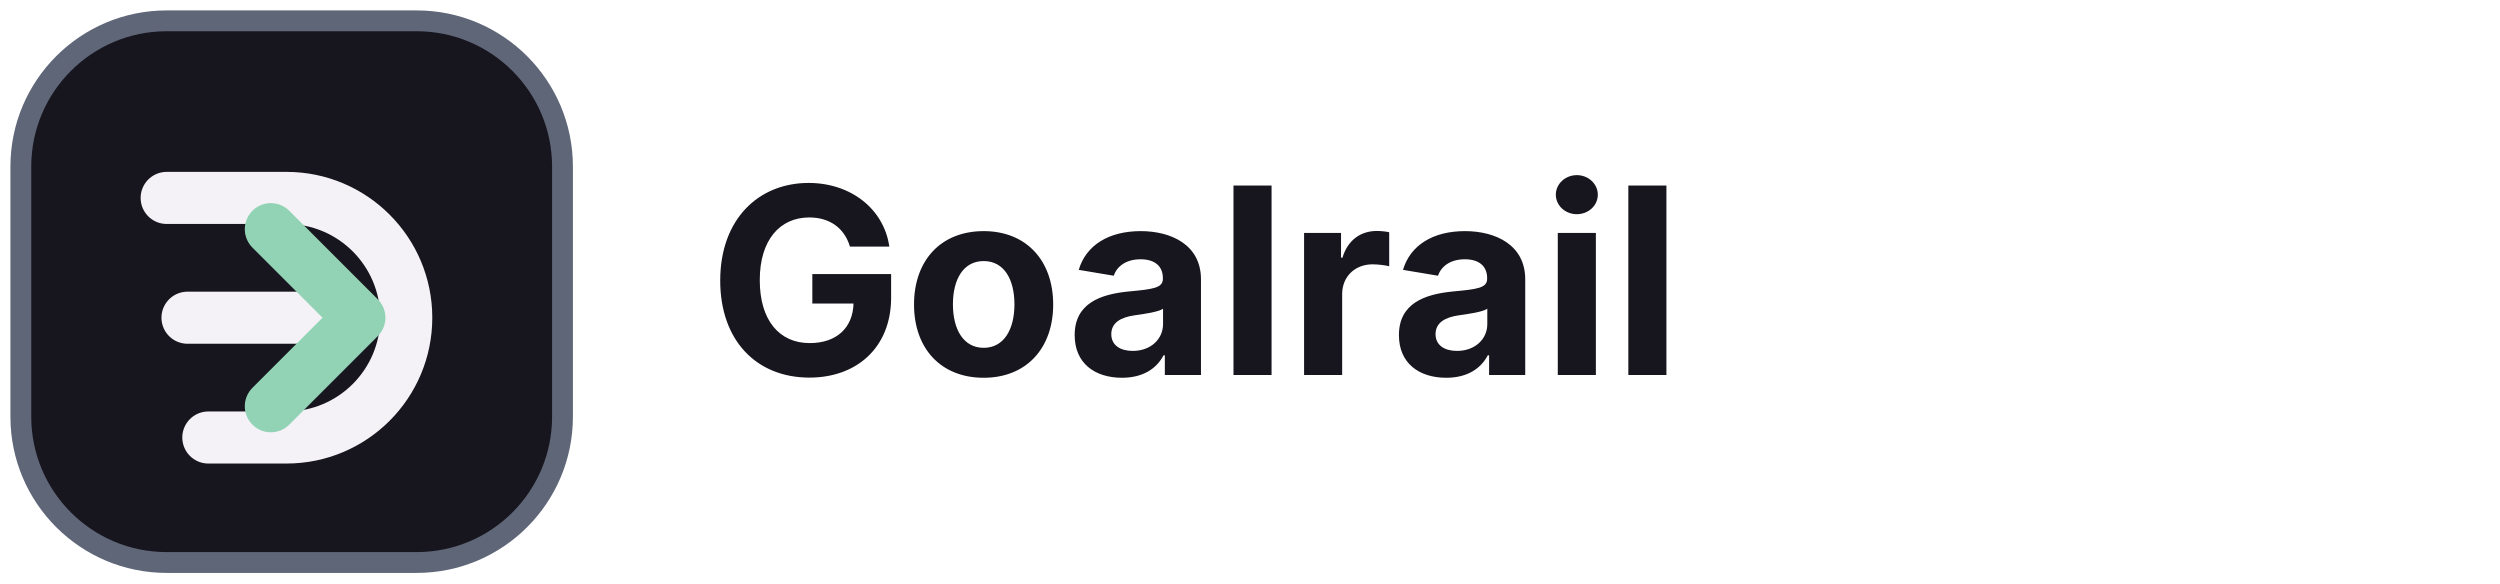
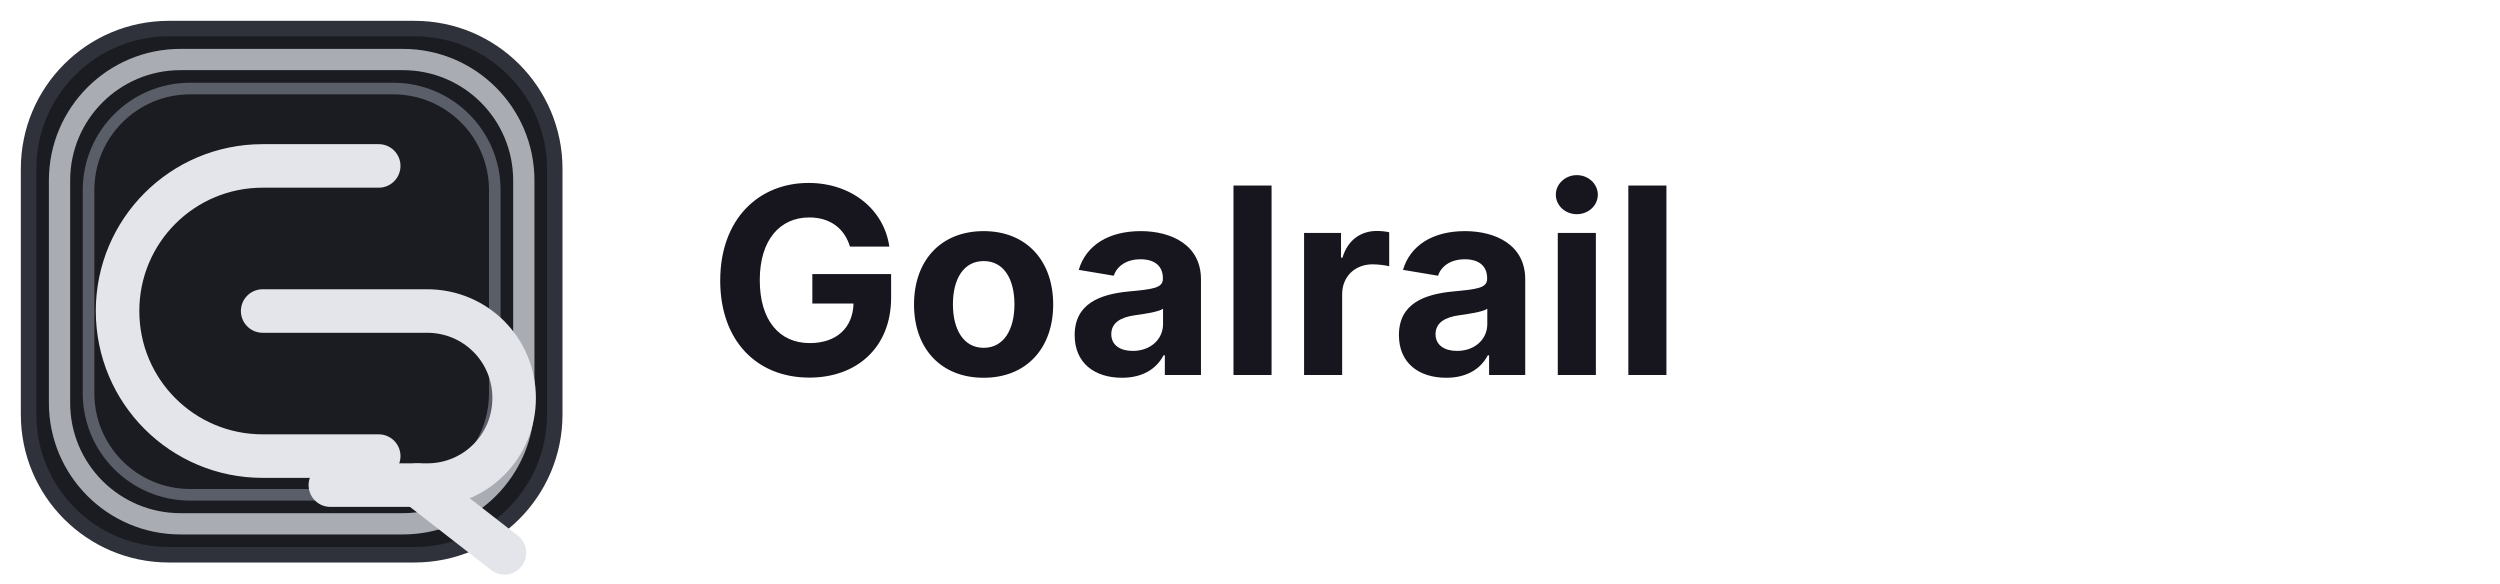
<svg xmlns="http://www.w3.org/2000/svg" width="240" height="56" viewBox="0 0 240 56" fill="none">
-   <rect x="2" y="2" width="52" height="52" rx="14" fill="#17151D" stroke="#5E6678" stroke-width="2" />
-   <path d="M16 19H27.5C33.851 19 39 24.149 39 30.5C39 36.851 33.851 42 27.5 42H20" stroke="#F4F2F7" stroke-width="5" stroke-linecap="round" />
-   <path d="M18 30.5H30" stroke="#F4F2F7" stroke-width="5" stroke-linecap="round" />
-   <path d="M26 22L34.5 30.5L26 39" stroke="#92D3B5" stroke-width="5" stroke-linecap="round" stroke-linejoin="round" />
+   <g transform="translate(2 2) scale(0.928571)">
+     <rect x="0.8" y="0.8" width="54.4" height="54.4" rx="14.5" fill="#1B1C22" stroke="#2F323B" stroke-width="1.6" />
+     <rect x="4" y="4" width="48" height="48" rx="12.5" fill="none" stroke="#DADCE3" stroke-width="2.2" opacity="0.75" />
+     <rect x="7" y="7" width="42" height="42" rx="10.5" fill="none" stroke="#6F7480" stroke-width="1.2" opacity="0.75" />
+     <path d="M37 15H25C16.7 15 10 21.7 10 30C10 38.3 16.7 45 25 45H37" stroke="#E4E5EA" stroke-width="4.5" stroke-linecap="round" />
+     <path d="M25 30H42C47 30 51 34 51 39C51 44 47 48 42 48H32" stroke="#E4E5EA" stroke-width="4.5" stroke-linecap="round" />
+     <path d="M41 48L50 55" stroke="#E4E5EA" stroke-width="4.5" stroke-linecap="round" stroke-linejoin="round" />
+   </g>
  <text x="68" y="36" fill="#17151D" font-family="Inter, Arial, sans-serif" font-size="25" font-weight="700">Goalrail</text>
</svg>
